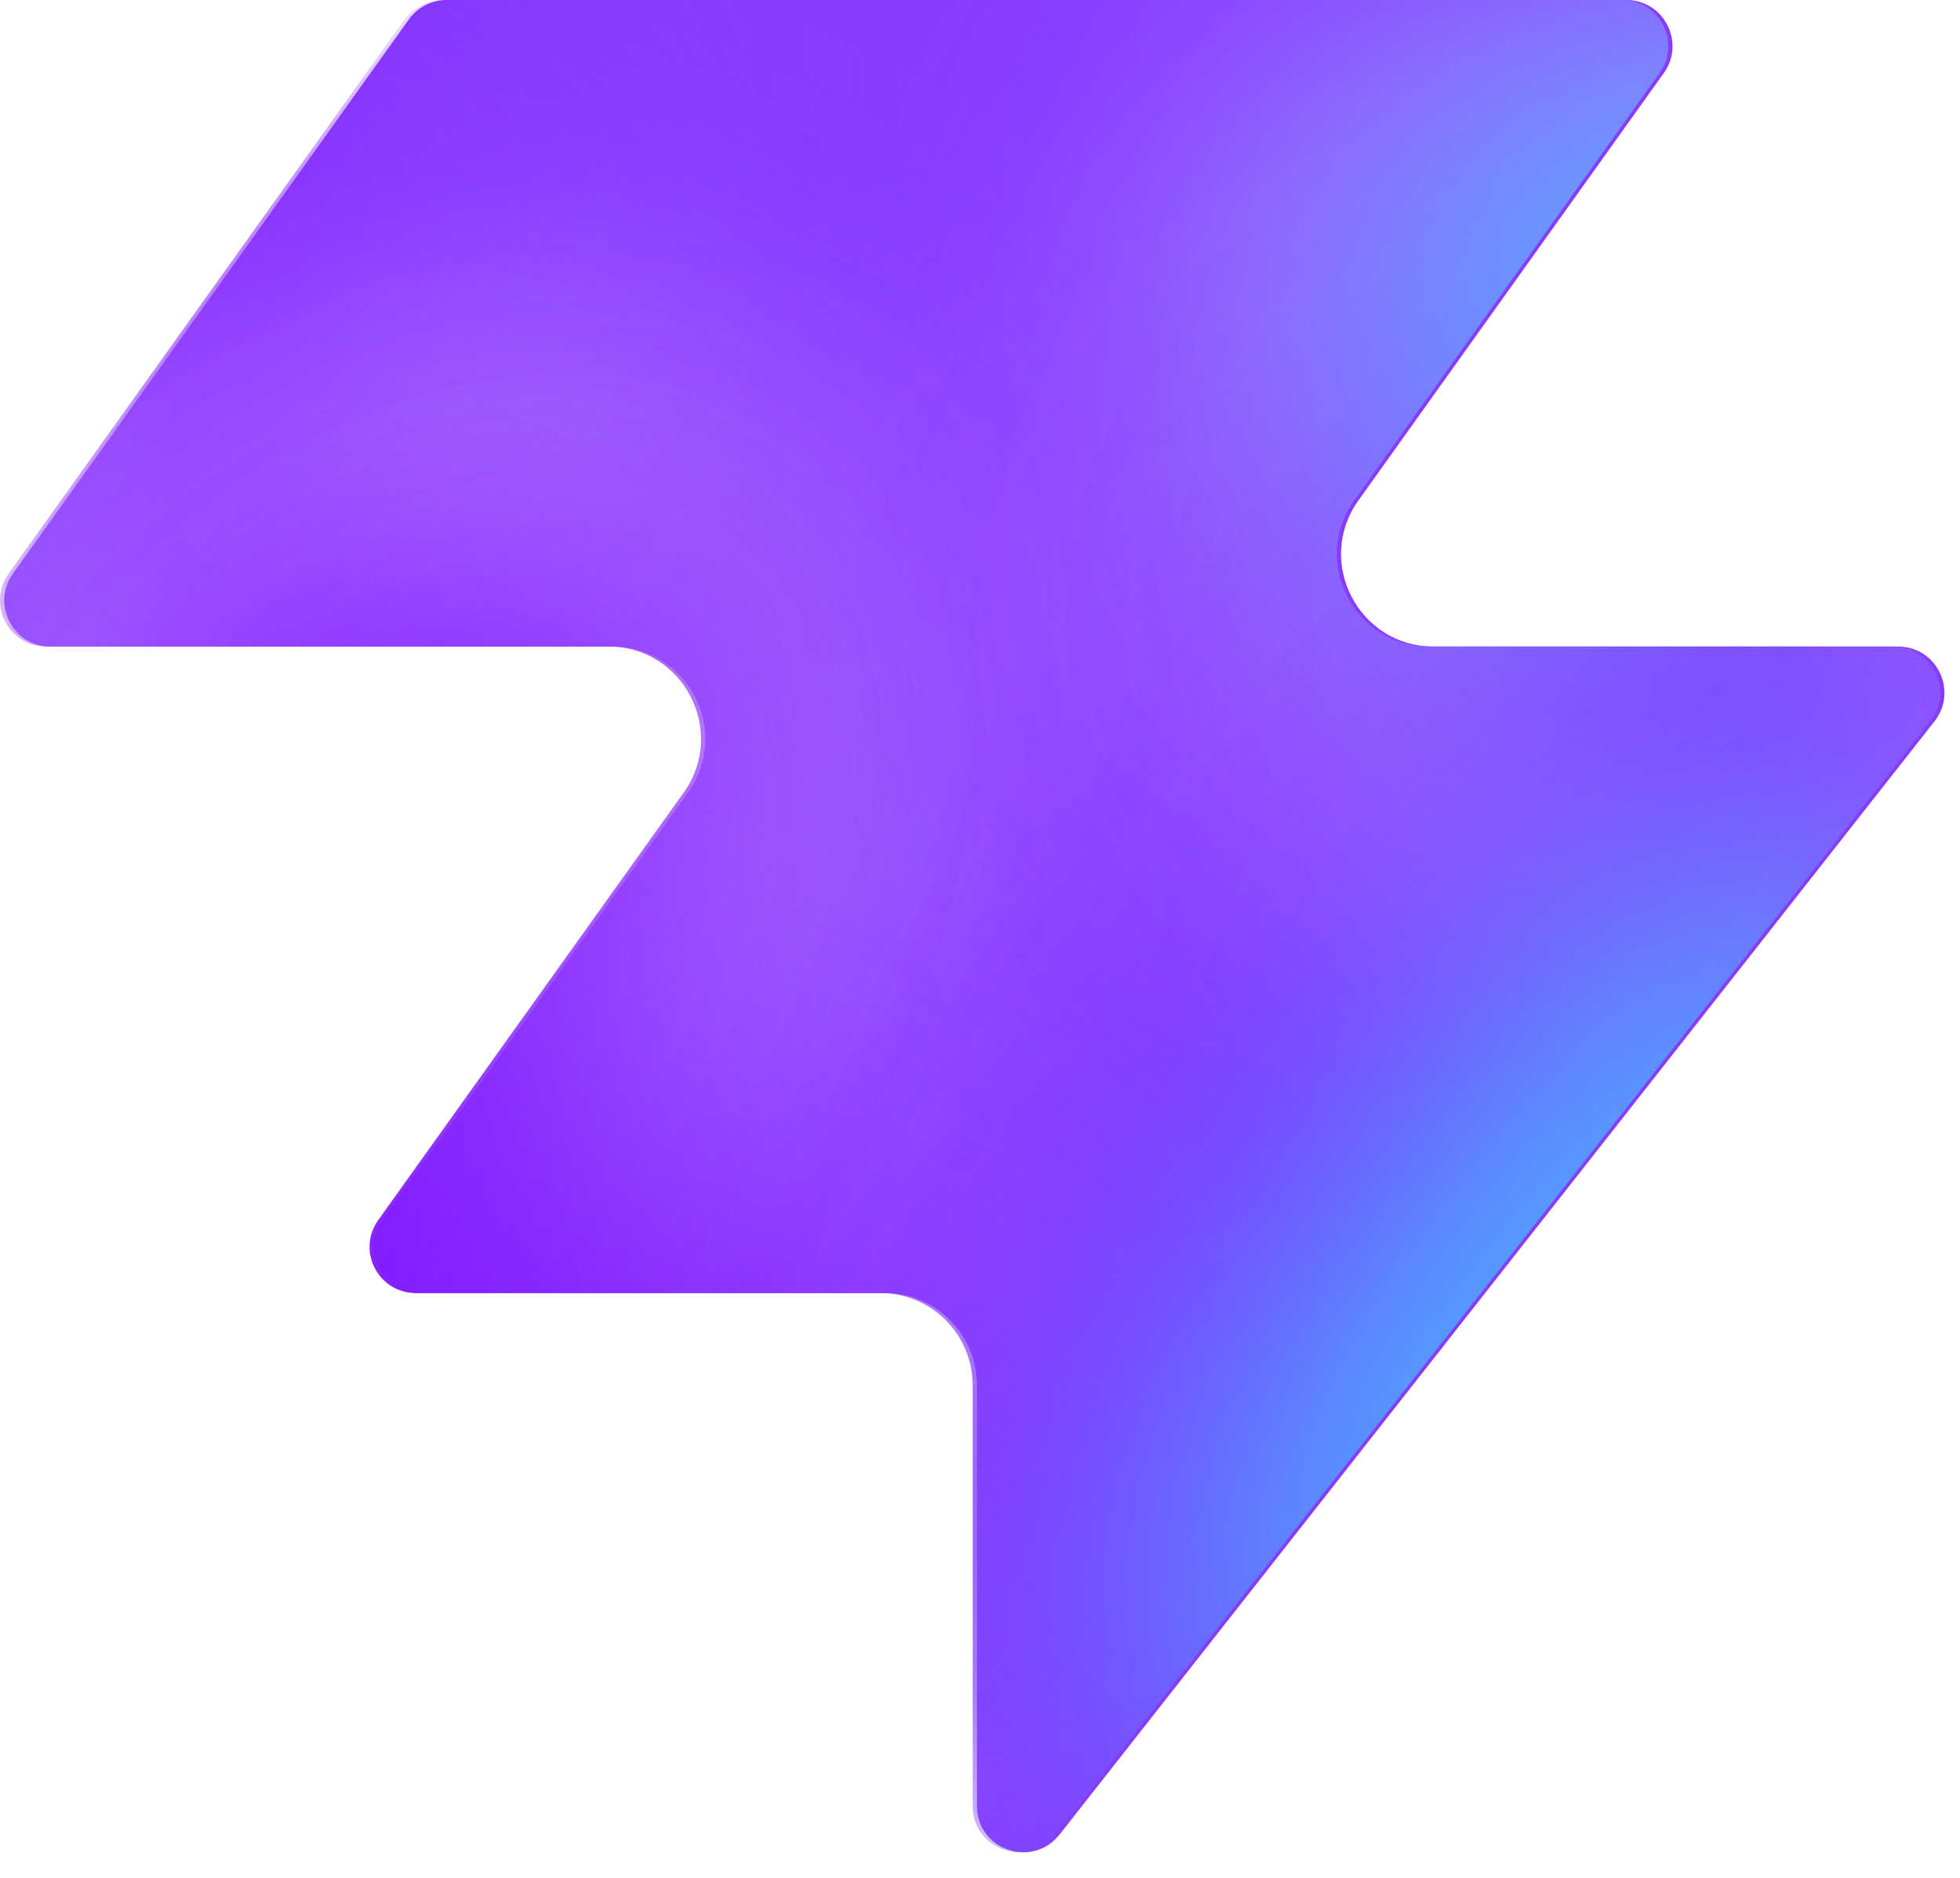
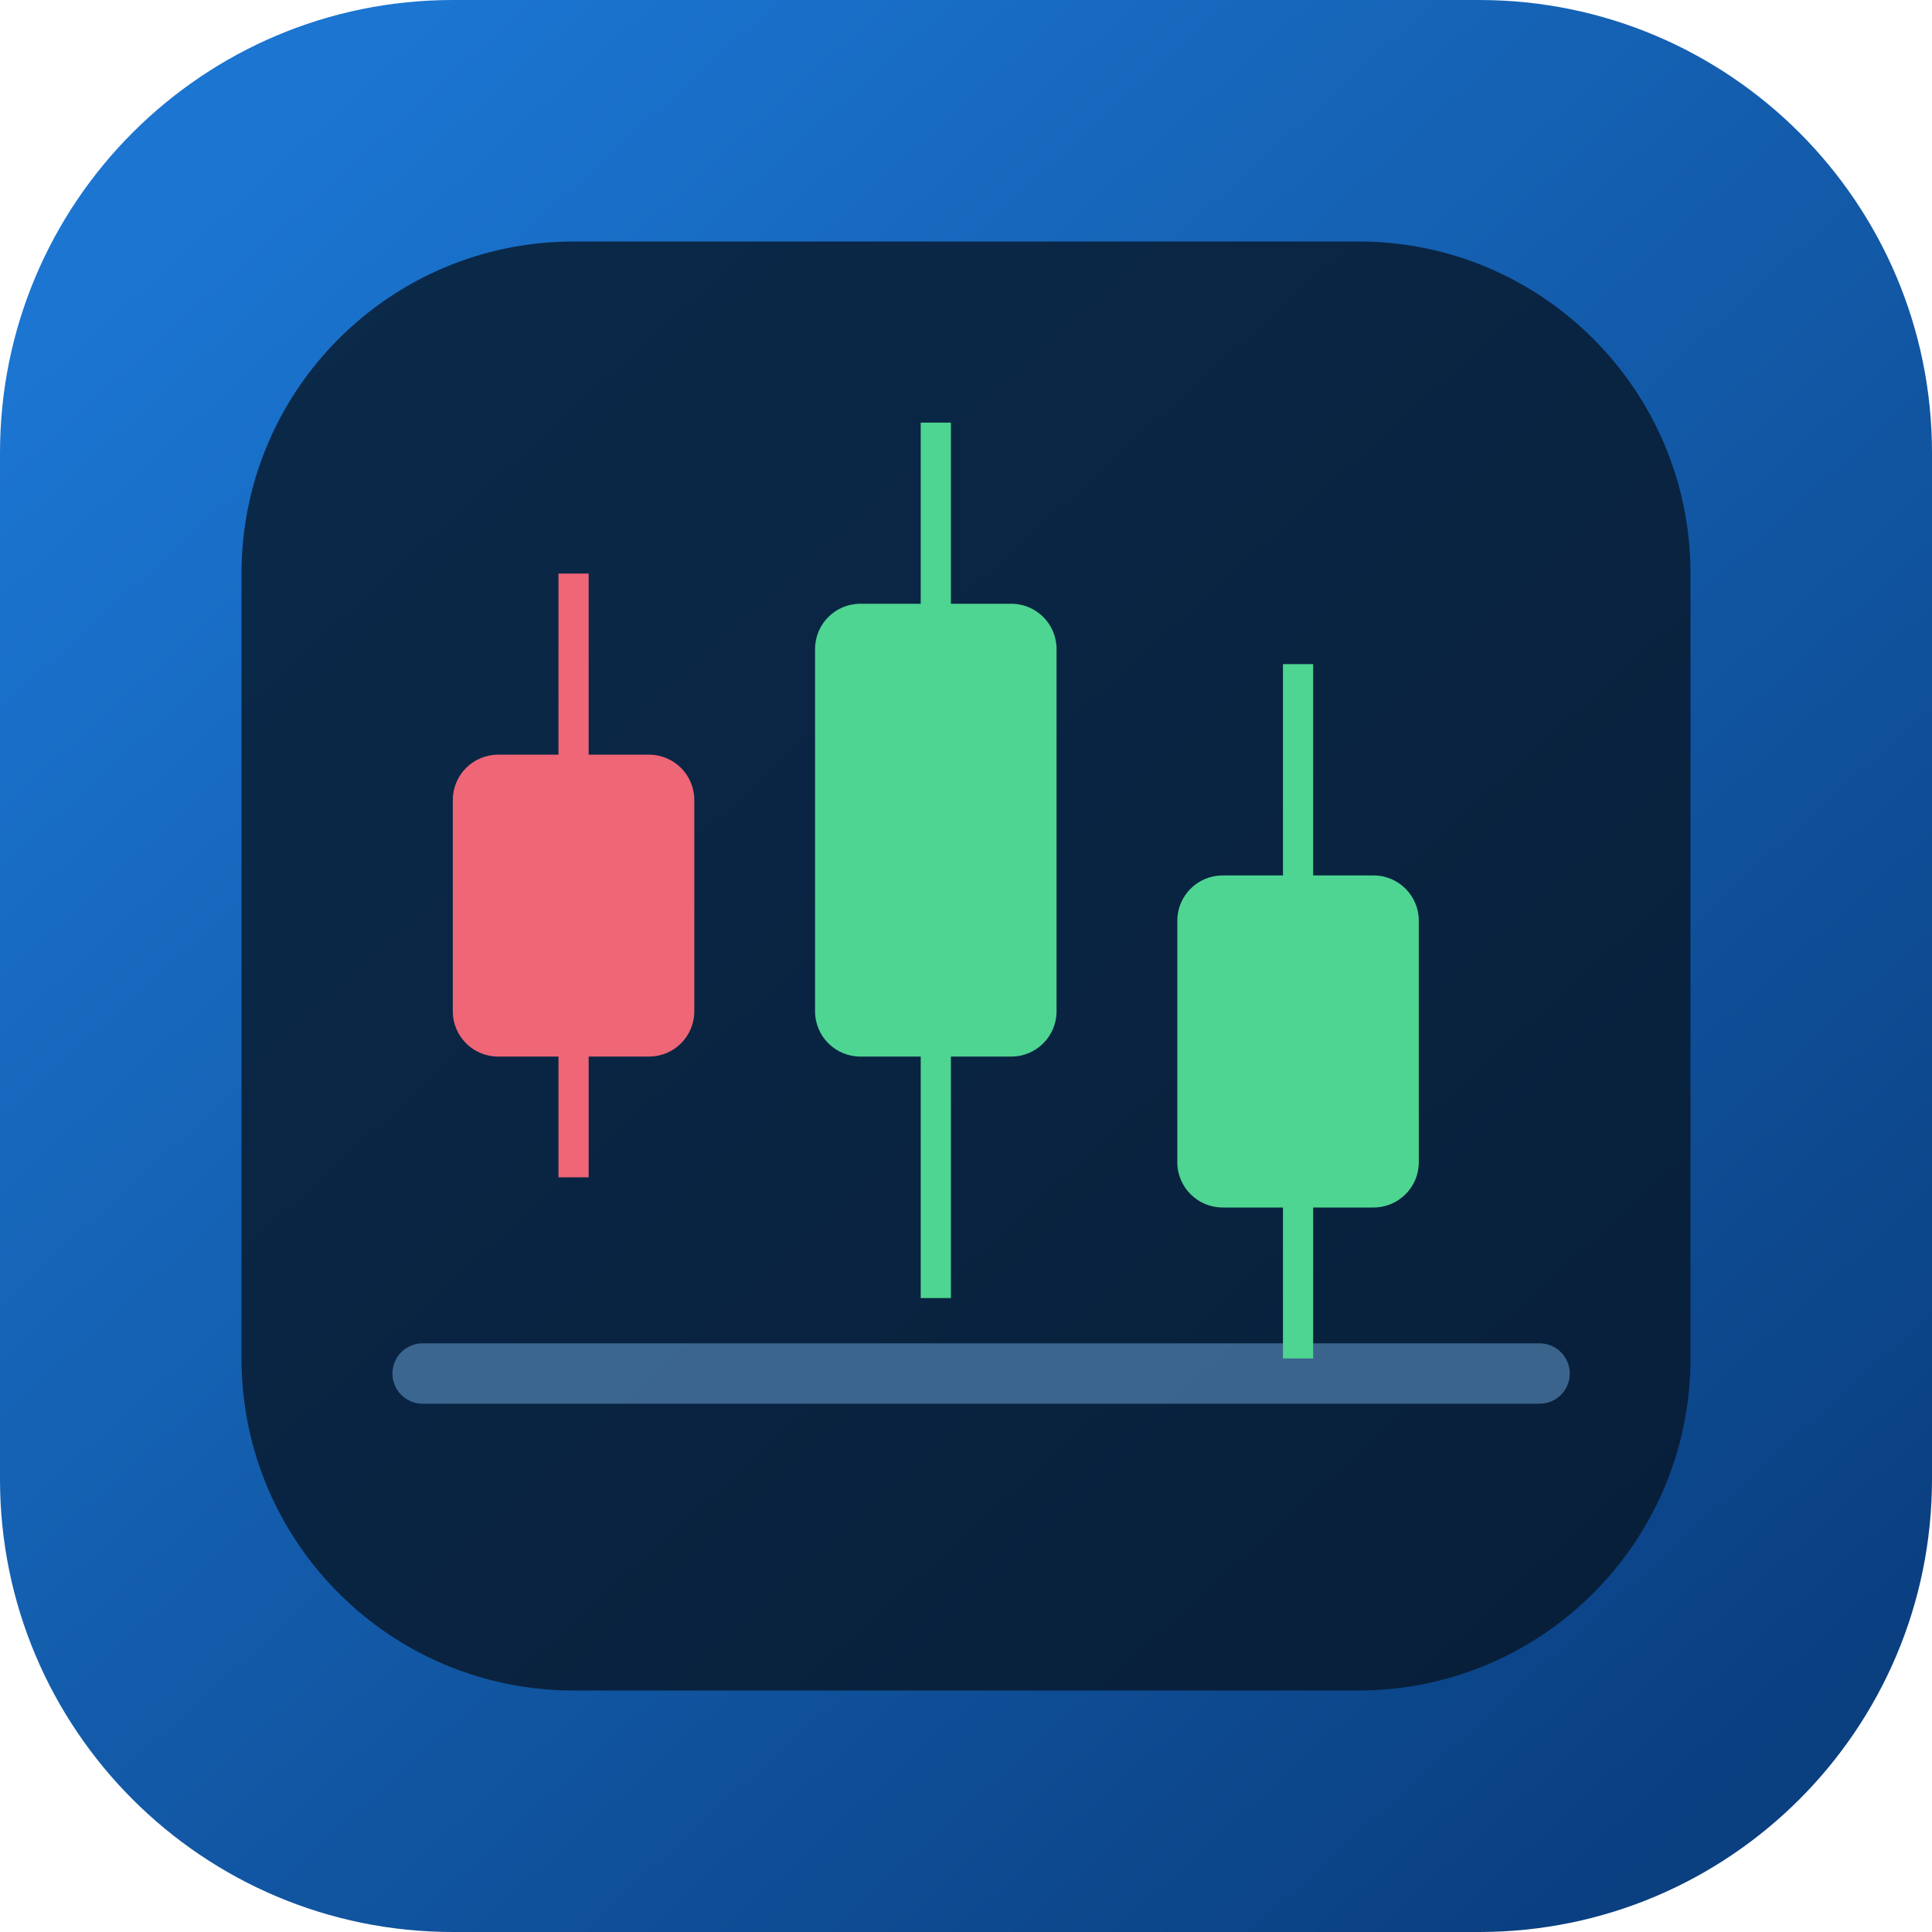
- <svg xmlns="http://www.w3.org/2000/svg" width="48" height="46" fill="none" viewBox="0 0 48 46">
-   <path fill="#863bff" d="M25.946 44.938c-.664.845-2.021.375-2.021-.698V33.937a2.26 2.26 0 0 0-2.262-2.262H10.287c-.92 0-1.456-1.04-.92-1.788l7.48-10.471c1.07-1.497 0-3.578-1.842-3.578H1.237c-.92 0-1.456-1.04-.92-1.788L10.013.474c.214-.297.556-.474.92-.474h28.894c.92 0 1.456 1.04.92 1.788l-7.48 10.471c-1.07 1.498 0 3.579 1.842 3.579h11.377c.943 0 1.473 1.088.89 1.83L25.947 44.94z" style="fill:#863bff;fill:color(display-p3 .525 .23 1);fill-opacity:1" />
-   <mask id="a" width="48" height="46" x="0" y="0" maskUnits="userSpaceOnUse" style="mask-type:alpha">
-     <path fill="#000" d="M25.842 44.938c-.664.844-2.021.375-2.021-.698V33.937a2.26 2.26 0 0 0-2.262-2.262H10.183c-.92 0-1.456-1.04-.92-1.788l7.48-10.471c1.07-1.498 0-3.579-1.842-3.579H1.133c-.92 0-1.456-1.04-.92-1.787L9.91.473c.214-.297.556-.474.92-.474h28.894c.92 0 1.456 1.04.92 1.788l-7.48 10.471c-1.07 1.498 0 3.578 1.842 3.578h11.377c.943 0 1.473 1.088.89 1.832L25.843 44.94z" style="fill:#000;fill-opacity:1" />
-   </mask>
-   <g mask="url(#a)">
-     <g filter="url(#b)">
-       <ellipse cx="5.508" cy="14.704" fill="#ede6ff" rx="5.508" ry="14.704" style="fill:#ede6ff;fill:color(display-p3 .927 .903 1);fill-opacity:1" transform="matrix(.00324 1 1 -.00324 -4.47 31.516)" />
-     </g>
-     <g filter="url(#c)">
-       <ellipse cx="10.399" cy="29.851" fill="#ede6ff" rx="10.399" ry="29.851" style="fill:#ede6ff;fill:color(display-p3 .927 .903 1);fill-opacity:1" transform="matrix(.00324 1 1 -.00324 -39.328 7.883)" />
-     </g>
-     <g filter="url(#d)">
-       <ellipse cx="5.508" cy="30.487" fill="#7e14ff" rx="5.508" ry="30.487" style="fill:#7e14ff;fill:color(display-p3 .492 .077 1);fill-opacity:1" transform="rotate(89.814 -25.913 -14.639)scale(1 -1)" />
-     </g>
-     <g filter="url(#e)">
-       <ellipse cx="5.508" cy="30.599" fill="#7e14ff" rx="5.508" ry="30.599" style="fill:#7e14ff;fill:color(display-p3 .492 .077 1);fill-opacity:1" transform="rotate(89.814 -32.644 -3.334)scale(1 -1)" />
-     </g>
-     <g filter="url(#f)">
-       <ellipse cx="5.508" cy="30.599" fill="#7e14ff" rx="5.508" ry="30.599" style="fill:#7e14ff;fill:color(display-p3 .492 .077 1);fill-opacity:1" transform="matrix(.00324 1 1 -.00324 -34.34 30.47)" />
-     </g>
-     <g filter="url(#g)">
-       <ellipse cx="14.072" cy="22.078" fill="#ede6ff" rx="14.072" ry="22.078" style="fill:#ede6ff;fill:color(display-p3 .927 .903 1);fill-opacity:1" transform="rotate(93.35 24.506 48.493)scale(-1 1)" />
-     </g>
-     <g filter="url(#h)">
-       <ellipse cx="3.47" cy="21.501" fill="#7e14ff" rx="3.47" ry="21.501" style="fill:#7e14ff;fill:color(display-p3 .492 .077 1);fill-opacity:1" transform="rotate(89.009 28.708 47.59)scale(-1 1)" />
-     </g>
-     <g filter="url(#i)">
-       <ellipse cx="3.47" cy="21.501" fill="#7e14ff" rx="3.47" ry="21.501" style="fill:#7e14ff;fill:color(display-p3 .492 .077 1);fill-opacity:1" transform="rotate(89.009 28.708 47.59)scale(-1 1)" />
-     </g>
-     <g filter="url(#j)">
-       <ellipse cx=".387" cy="8.972" fill="#7e14ff" rx="4.407" ry="29.108" style="fill:#7e14ff;fill:color(display-p3 .492 .077 1);fill-opacity:1" transform="rotate(39.51 .387 8.972)" />
-     </g>
-     <g filter="url(#k)">
-       <ellipse cx="47.523" cy="-6.092" fill="#7e14ff" rx="4.407" ry="29.108" style="fill:#7e14ff;fill:color(display-p3 .492 .077 1);fill-opacity:1" transform="rotate(37.892 47.523 -6.092)" />
-     </g>
-     <g filter="url(#l)">
-       <ellipse cx="41.412" cy="6.333" fill="#47bfff" rx="5.971" ry="9.665" style="fill:#47bfff;fill:color(display-p3 .28 .748 1);fill-opacity:1" transform="rotate(37.892 41.412 6.333)" />
-     </g>
-     <g filter="url(#m)">
-       <ellipse cx="-1.879" cy="38.332" fill="#7e14ff" rx="4.407" ry="29.108" style="fill:#7e14ff;fill:color(display-p3 .492 .077 1);fill-opacity:1" transform="rotate(37.892 -1.88 38.332)" />
-     </g>
-     <g filter="url(#n)">
-       <ellipse cx="-1.879" cy="38.332" fill="#7e14ff" rx="4.407" ry="29.108" style="fill:#7e14ff;fill:color(display-p3 .492 .077 1);fill-opacity:1" transform="rotate(37.892 -1.88 38.332)" />
-     </g>
-     <g filter="url(#o)">
-       <ellipse cx="35.651" cy="29.907" fill="#7e14ff" rx="4.407" ry="29.108" style="fill:#7e14ff;fill:color(display-p3 .492 .077 1);fill-opacity:1" transform="rotate(37.892 35.651 29.907)" />
-     </g>
-     <g filter="url(#p)">
-       <ellipse cx="38.418" cy="32.4" fill="#47bfff" rx="5.971" ry="15.297" style="fill:#47bfff;fill:color(display-p3 .28 .748 1);fill-opacity:1" transform="rotate(37.892 38.418 32.4)" />
-     </g>
-   </g>
+ <svg xmlns="http://www.w3.org/2000/svg" viewBox="0 0 64 64">
  <defs>
-     <filter id="b" width="60.045" height="41.654" x="-19.77" y="16.149" color-interpolation-filters="sRGB" filterUnits="userSpaceOnUse">
-       <feFlood flood-opacity="0" result="BackgroundImageFix" />
-       <feBlend in="SourceGraphic" in2="BackgroundImageFix" result="shape" />
-       <feGaussianBlur result="effect1_foregroundBlur_2002_17158" stdDeviation="7.659" />
-     </filter>
-     <filter id="c" width="90.34" height="51.437" x="-54.613" y="-7.533" color-interpolation-filters="sRGB" filterUnits="userSpaceOnUse">
-       <feFlood flood-opacity="0" result="BackgroundImageFix" />
-       <feBlend in="SourceGraphic" in2="BackgroundImageFix" result="shape" />
-       <feGaussianBlur result="effect1_foregroundBlur_2002_17158" stdDeviation="7.659" />
-     </filter>
-     <filter id="d" width="79.355" height="29.4" x="-49.64" y="2.03" color-interpolation-filters="sRGB" filterUnits="userSpaceOnUse">
-       <feFlood flood-opacity="0" result="BackgroundImageFix" />
-       <feBlend in="SourceGraphic" in2="BackgroundImageFix" result="shape" />
-       <feGaussianBlur result="effect1_foregroundBlur_2002_17158" stdDeviation="4.596" />
-     </filter>
-     <filter id="e" width="79.579" height="29.4" x="-45.045" y="20.029" color-interpolation-filters="sRGB" filterUnits="userSpaceOnUse">
-       <feFlood flood-opacity="0" result="BackgroundImageFix" />
-       <feBlend in="SourceGraphic" in2="BackgroundImageFix" result="shape" />
-       <feGaussianBlur result="effect1_foregroundBlur_2002_17158" stdDeviation="4.596" />
-     </filter>
-     <filter id="f" width="79.579" height="29.4" x="-43.513" y="21.178" color-interpolation-filters="sRGB" filterUnits="userSpaceOnUse">
-       <feFlood flood-opacity="0" result="BackgroundImageFix" />
-       <feBlend in="SourceGraphic" in2="BackgroundImageFix" result="shape" />
-       <feGaussianBlur result="effect1_foregroundBlur_2002_17158" stdDeviation="4.596" />
-     </filter>
-     <filter id="g" width="74.749" height="58.852" x="15.756" y="-17.901" color-interpolation-filters="sRGB" filterUnits="userSpaceOnUse">
-       <feFlood flood-opacity="0" result="BackgroundImageFix" />
-       <feBlend in="SourceGraphic" in2="BackgroundImageFix" result="shape" />
-       <feGaussianBlur result="effect1_foregroundBlur_2002_17158" stdDeviation="7.659" />
-     </filter>
-     <filter id="h" width="61.377" height="25.362" x="23.548" y="2.284" color-interpolation-filters="sRGB" filterUnits="userSpaceOnUse">
-       <feFlood flood-opacity="0" result="BackgroundImageFix" />
-       <feBlend in="SourceGraphic" in2="BackgroundImageFix" result="shape" />
-       <feGaussianBlur result="effect1_foregroundBlur_2002_17158" stdDeviation="4.596" />
-     </filter>
-     <filter id="i" width="61.377" height="25.362" x="23.548" y="2.284" color-interpolation-filters="sRGB" filterUnits="userSpaceOnUse">
-       <feFlood flood-opacity="0" result="BackgroundImageFix" />
-       <feBlend in="SourceGraphic" in2="BackgroundImageFix" result="shape" />
-       <feGaussianBlur result="effect1_foregroundBlur_2002_17158" stdDeviation="4.596" />
-     </filter>
-     <filter id="j" width="56.045" height="63.649" x="-27.636" y="-22.853" color-interpolation-filters="sRGB" filterUnits="userSpaceOnUse">
-       <feFlood flood-opacity="0" result="BackgroundImageFix" />
-       <feBlend in="SourceGraphic" in2="BackgroundImageFix" result="shape" />
-       <feGaussianBlur result="effect1_foregroundBlur_2002_17158" stdDeviation="4.596" />
-     </filter>
-     <filter id="k" width="54.814" height="64.646" x="20.116" y="-38.415" color-interpolation-filters="sRGB" filterUnits="userSpaceOnUse">
-       <feFlood flood-opacity="0" result="BackgroundImageFix" />
-       <feBlend in="SourceGraphic" in2="BackgroundImageFix" result="shape" />
-       <feGaussianBlur result="effect1_foregroundBlur_2002_17158" stdDeviation="4.596" />
-     </filter>
-     <filter id="l" width="33.541" height="35.313" x="24.641" y="-11.323" color-interpolation-filters="sRGB" filterUnits="userSpaceOnUse">
-       <feFlood flood-opacity="0" result="BackgroundImageFix" />
-       <feBlend in="SourceGraphic" in2="BackgroundImageFix" result="shape" />
-       <feGaussianBlur result="effect1_foregroundBlur_2002_17158" stdDeviation="4.596" />
-     </filter>
-     <filter id="m" width="54.814" height="64.646" x="-29.286" y="6.009" color-interpolation-filters="sRGB" filterUnits="userSpaceOnUse">
-       <feFlood flood-opacity="0" result="BackgroundImageFix" />
-       <feBlend in="SourceGraphic" in2="BackgroundImageFix" result="shape" />
-       <feGaussianBlur result="effect1_foregroundBlur_2002_17158" stdDeviation="4.596" />
-     </filter>
-     <filter id="n" width="54.814" height="64.646" x="-29.286" y="6.009" color-interpolation-filters="sRGB" filterUnits="userSpaceOnUse">
-       <feFlood flood-opacity="0" result="BackgroundImageFix" />
-       <feBlend in="SourceGraphic" in2="BackgroundImageFix" result="shape" />
-       <feGaussianBlur result="effect1_foregroundBlur_2002_17158" stdDeviation="4.596" />
-     </filter>
-     <filter id="o" width="54.814" height="64.646" x="8.244" y="-2.416" color-interpolation-filters="sRGB" filterUnits="userSpaceOnUse">
-       <feFlood flood-opacity="0" result="BackgroundImageFix" />
-       <feBlend in="SourceGraphic" in2="BackgroundImageFix" result="shape" />
-       <feGaussianBlur result="effect1_foregroundBlur_2002_17158" stdDeviation="4.596" />
-     </filter>
-     <filter id="p" width="39.409" height="43.623" x="18.713" y="10.588" color-interpolation-filters="sRGB" filterUnits="userSpaceOnUse">
-       <feFlood flood-opacity="0" result="BackgroundImageFix" />
-       <feBlend in="SourceGraphic" in2="BackgroundImageFix" result="shape" />
-       <feGaussianBlur result="effect1_foregroundBlur_2002_17158" stdDeviation="4.596" />
-     </filter>
+     <linearGradient id="surface" x1="8" y1="6" x2="57" y2="60" gradientUnits="userSpaceOnUse">
+       <stop stop-color="#1b75d1" />
+       <stop offset="1" stop-color="#0a3f80" />
+     </linearGradient>
  </defs>
+   <rect width="64" height="64" rx="15" fill="url(#surface)" />
+   <rect x="8" y="8" width="48" height="48" rx="11" fill="#071524" fill-opacity=".78" />
+   <path d="M14 45.5H51" stroke="#6ea8dd" stroke-opacity=".5" stroke-width="2" stroke-linecap="round" />
+   <path d="M19 19v20M31 14v29M43 22v23" stroke-linecap="round" stroke-width="2.5" />
+   <path d="M19 19v20" stroke="#ef6677" />
+   <path d="M31 14v29M43 22v23" stroke="#4ed591" />
+   <rect x="15" y="25" width="8" height="10" rx="1.5" fill="#ef6677" />
+   <rect x="27" y="20" width="8" height="15" rx="1.5" fill="#4ed591" />
+   <rect x="39" y="29" width="8" height="11" rx="1.5" fill="#4ed591" />
</svg>
